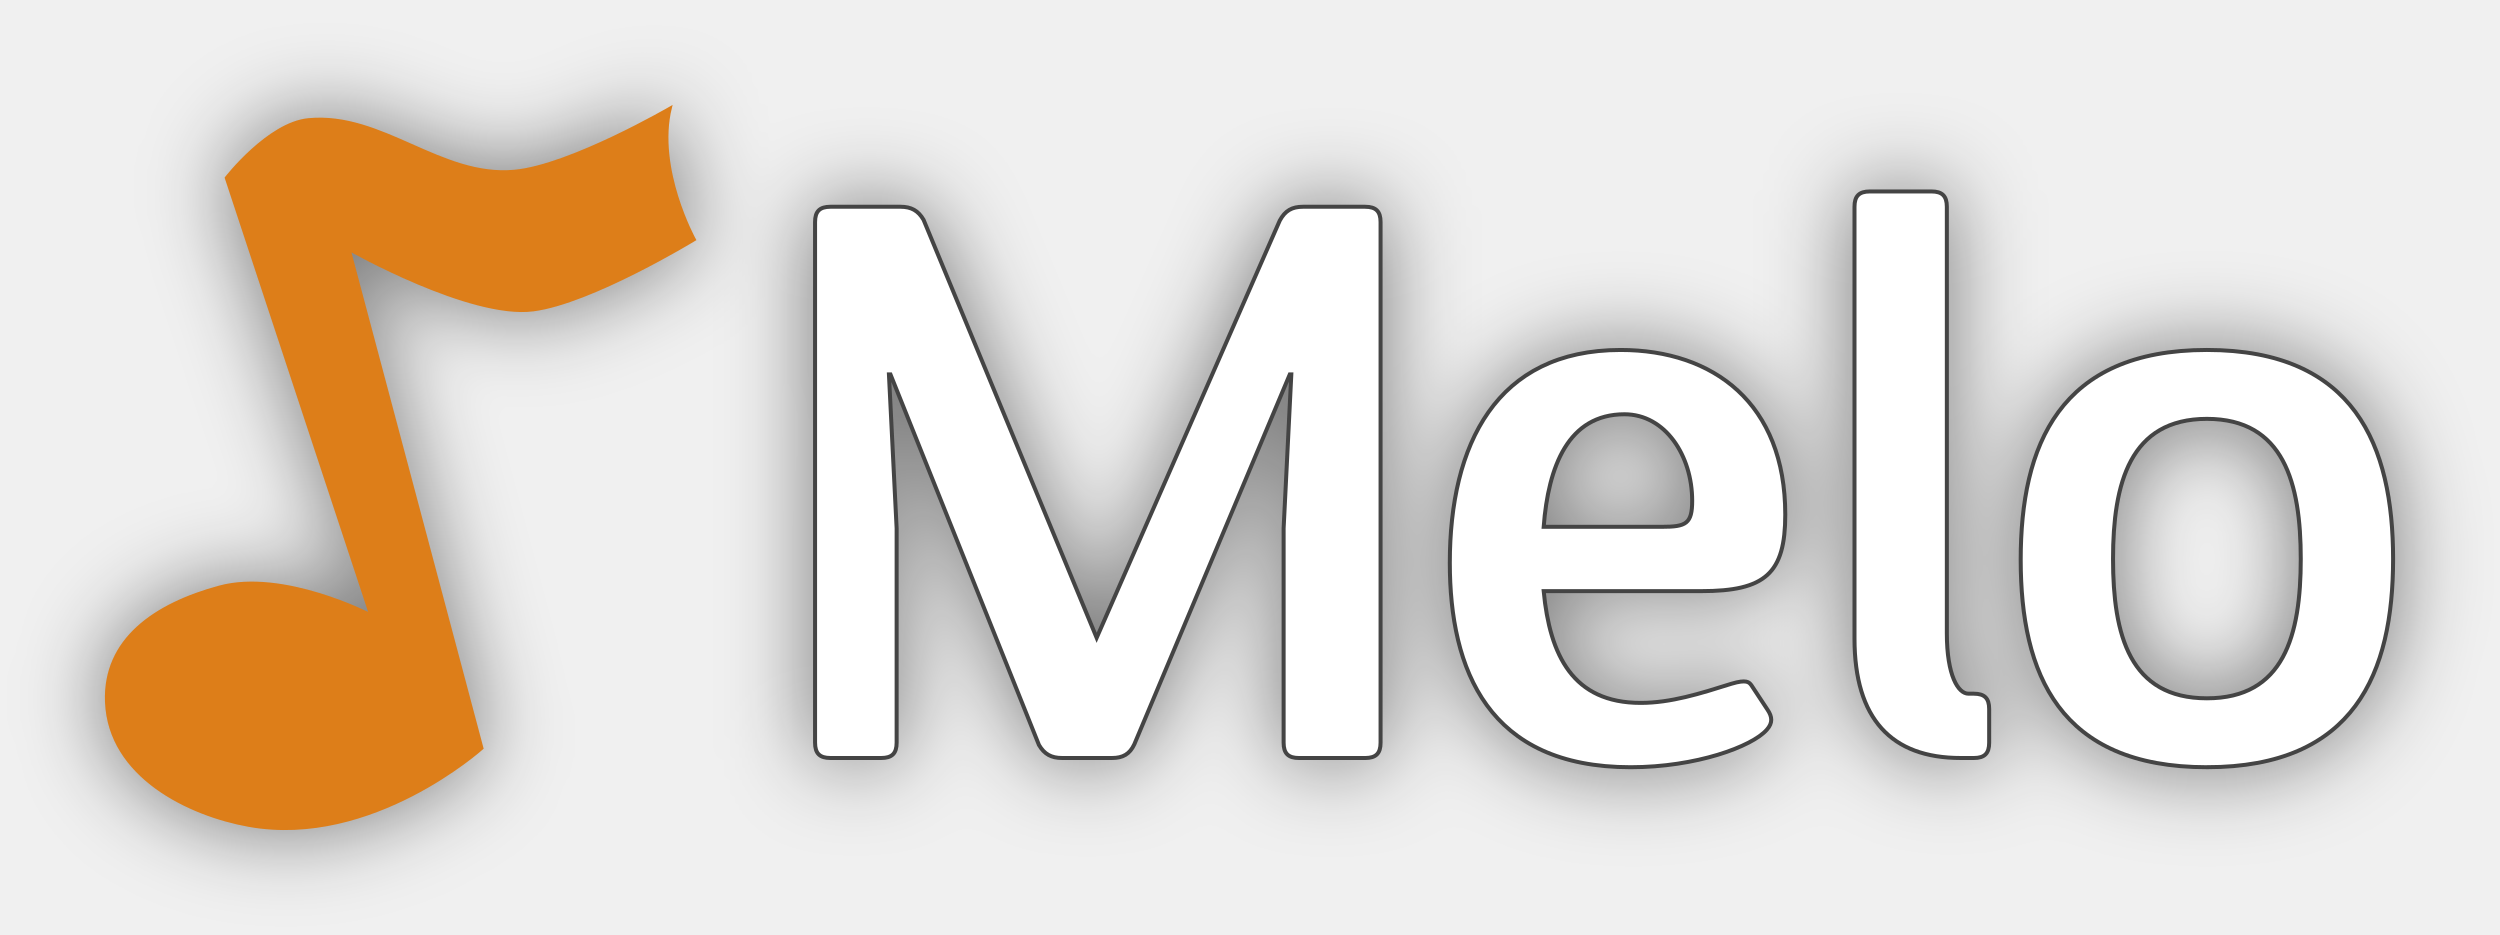
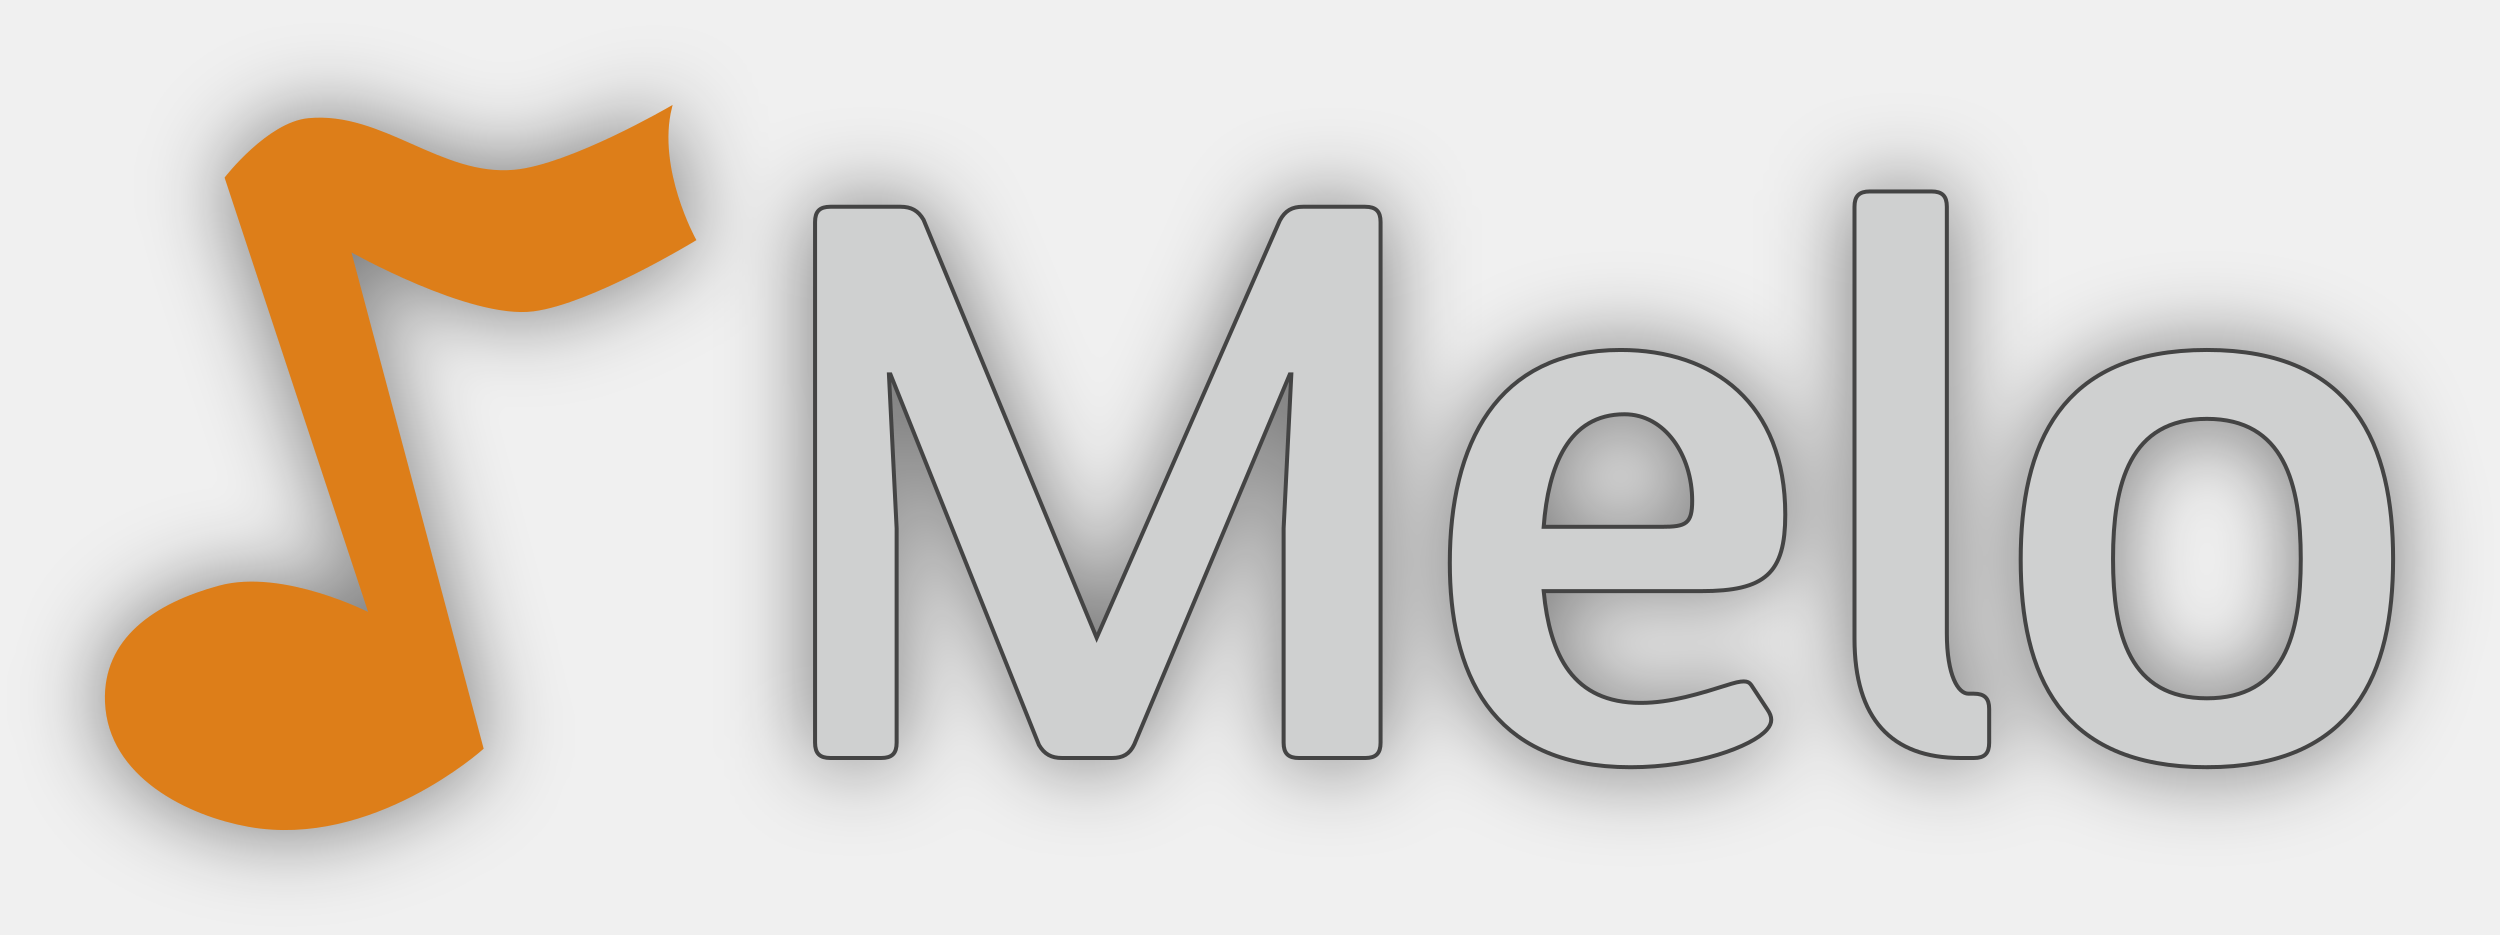
- <svg xmlns="http://www.w3.org/2000/svg" id="svg8" version="1.1" viewBox="0 0 149.697 55.985" height="55.985mm" width="149.697mm">
+ <svg xmlns="http://www.w3.org/2000/svg" id="svg8" version="1.1" viewBox="0 0 149.697 55.985" height="55.985mm" width="149.697mm" style="fill:#cfd0d0;fill-opacity:1;stroke:#444444;stroke-opacity:1">
  <defs id="defs2">
-     <rect x="464.251" y="619.484" width="432.828" height="232.151" id="rect944" />
-     <rect x="165.654" y="593.805" width="395.827" height="126.784" id="rect808" />
-     <rect x="492.93" y="553.749" width="390.256" height="66.474" id="rect13415" />
    <filter style="color-interpolation-filters:sRGB" id="filter517" x="-0.046" y="-0.149" width="1.093" height="1.296">
      <feFlood flood-opacity="0.502" flood-color="rgb(0,0,0)" result="flood" id="feFlood507" />
      <feComposite in="flood" in2="SourceGraphic" operator="in" result="composite1" id="feComposite509" />
      <feGaussianBlur in="composite1" stdDeviation="3" result="blur" id="feGaussianBlur511" />
      <feOffset dx="0" dy="0" result="offset" id="feOffset513" />
      <feComposite in="SourceGraphic" in2="offset" operator="over" result="composite2" id="feComposite515" />
    </filter>
    <filter style="color-interpolation-filters:sRGB" id="filter430" x="-0.113" y="-0.094" width="1.227" height="1.187">
      <feFlood flood-opacity="0.502" flood-color="rgb(0,0,0)" result="flood" id="feFlood420" />
      <feComposite in="flood" in2="SourceGraphic" operator="in" result="composite1" id="feComposite422" />
      <feGaussianBlur in="composite1" stdDeviation="3" result="blur" id="feGaussianBlur424" />
      <feOffset dx="0" dy="0" result="offset" id="feOffset426" />
      <feComposite in="SourceGraphic" in2="offset" operator="over" result="composite2" id="feComposite428" />
    </filter>
  </defs>
  <g transform="matrix(0.872362,0,0,0.872362,-58.98214,-137.2234)" id="inline" style="display:inline;filter:url(#filter517)">
-     <g aria-label="Melo" transform="scale(1.002481,0.9975247)" id="inline_melo" style="font-size:52.681px;font-family:Designosaur;-inkscape-font-specification:Designosaur;fill:#ffffff;stroke:#444444;stroke-width:0.275">
+     <g aria-label="Melo" transform="scale(1.002481,0.9975247)" id="inline_melo" style="font-size:52.681px;font-family:Designosaur;-inkscape-font-specification:Designosaur;stroke-width:0.275">
      <path d="m 160.918,209.85 c 0.738,0 1.054,-0.316 1.054,-1.054 v -35.823 c 0,-0.738 -0.316,-1.054 -1.054,-1.054 h -4.267 c -0.738,0 -1.212,0.263 -1.58,0.948 l -12.538,28.711 -11.853,-28.764 c -0.369,-0.632 -0.843,-0.896 -1.58,-0.896 h -4.794 c -0.738,0 -1.054,0.316 -1.054,1.054 v 35.823 c 0,0.738 0.316,1.054 1.054,1.054 h 3.477 c 0.738,0 1.054,-0.316 1.054,-1.054 v -14.751 l -0.527,-10.589 h 0.105 l 10.167,25.498 c 0.369,0.632 0.843,0.896 1.58,0.896 h 3.424 c 0.738,0 1.212,-0.263 1.528,-0.948 l 10.642,-25.445 h 0.105 l -0.527,10.589 v 14.751 c 0,0.738 0.316,1.054 1.054,1.054 z" style="stroke-width:0.275" id="path57" />
      <path d="m 187.364,204.846 c -0.158,-0.211 -0.316,-0.421 -1.37,-0.105 -2.16,0.685 -4.162,1.317 -6.216,1.317 -4.636,0 -6.216,-3.266 -6.638,-7.691 h 10.8 c 4.373,0 5.742,-1.212 5.742,-5.268 0,-7.639 -4.899,-11.326 -11.274,-11.326 -8.534,0 -11.695,6.532 -11.695,14.645 0,7.375 2.634,14.066 12.38,14.066 4.478,0 8.324,-1.422 9.325,-2.581 0.421,-0.474 0.369,-0.896 0.053,-1.37 z m -14.224,-10.905 c 0.316,-4.162 1.686,-7.744 5.532,-7.744 2.792,0 4.636,2.845 4.636,5.953 0,1.58 -0.421,1.791 -2.055,1.791 z" style="stroke-width:0.275" id="path59" />
      <path d="m 202.589,209.85 c 0.738,0 1.054,-0.316 1.054,-1.054 v -2.318 c 0,-0.738 -0.316,-1.054 -1.054,-1.054 h -0.369 c -0.685,0 -1.475,-1.212 -1.475,-4.162 v -29.343 c 0,-0.738 -0.316,-1.054 -1.054,-1.054 h -4.215 c -0.738,0 -1.054,0.316 -1.054,1.054 v 29.712 c 0,5.532 2.529,8.218 7.27,8.218 z" style="stroke-width:0.275" id="path61" />
      <path d="m 218.551,210.483 c 10.115,0 12.749,-6.48 12.749,-14.329 0,-7.797 -2.634,-14.382 -12.749,-14.382 -10.115,0 -12.749,6.585 -12.749,14.435 0,7.849 2.634,14.277 12.749,14.277 z m 0,-4.741 c -5.268,0 -6.427,-4.32 -6.427,-9.588 0,-5.215 1.159,-9.641 6.427,-9.641 5.268,0 6.427,4.425 6.427,9.641 0,5.268 -1.159,9.588 -6.427,9.588 z" style="stroke-width:0.275" id="path63" />
    </g>
-     <path id="use475" d="m 93.018,199.463 c 0,0 -5.959,-3.071 -10.337,-1.888 -4.45,1.203 -7.947,3.619 -7.781,7.904 0.198,5.104 5.649,7.75 9.785,8.494 8.451,1.52 16.033,-5.309 16.033,-5.309 l -9.111,-34.202 c 0,0 8.277,4.692 12.614,4.129 3.997,-0.519 11.082,-4.837 11.082,-4.837 0,0 -2.698,-4.873 -1.65,-9.084 0,0 -6.884,4.01 -10.728,4.365 -5.073,0.469 -9.076,-4.027 -14.147,-3.539 -2.753,0.265 -5.659,4.011 -5.659,4.011 z" style="display:inline;fill:#dd7e19;fill-opacity:1;stroke:#dd7e19;stroke-width:0.165;stroke-linecap:butt;stroke-linejoin:miter;stroke-dasharray:none;stroke-opacity:1" />
+     <path id="use475" d="m 93.018,199.463 c 0,0 -5.959,-3.071 -10.337,-1.888 -4.45,1.203 -7.947,3.619 -7.781,7.904 0.198,5.104 5.649,7.75 9.785,8.494 8.451,1.52 16.033,-5.309 16.033,-5.309 l -9.111,-34.202 c 0,0 8.277,4.692 12.614,4.129 3.997,-0.519 11.082,-4.837 11.082,-4.837 0,0 -2.698,-4.873 -1.65,-9.084 0,0 -6.884,4.01 -10.728,4.365 -5.073,0.469 -9.076,-4.027 -14.147,-3.539 -2.753,0.265 -5.659,4.011 -5.659,4.011 z" style="display:inline;fill:#dd7e19;stroke:#dd7e19;stroke-width:0.165;stroke-linecap:butt;stroke-linejoin:miter;stroke-dasharray:none" />
  </g>
</svg>
